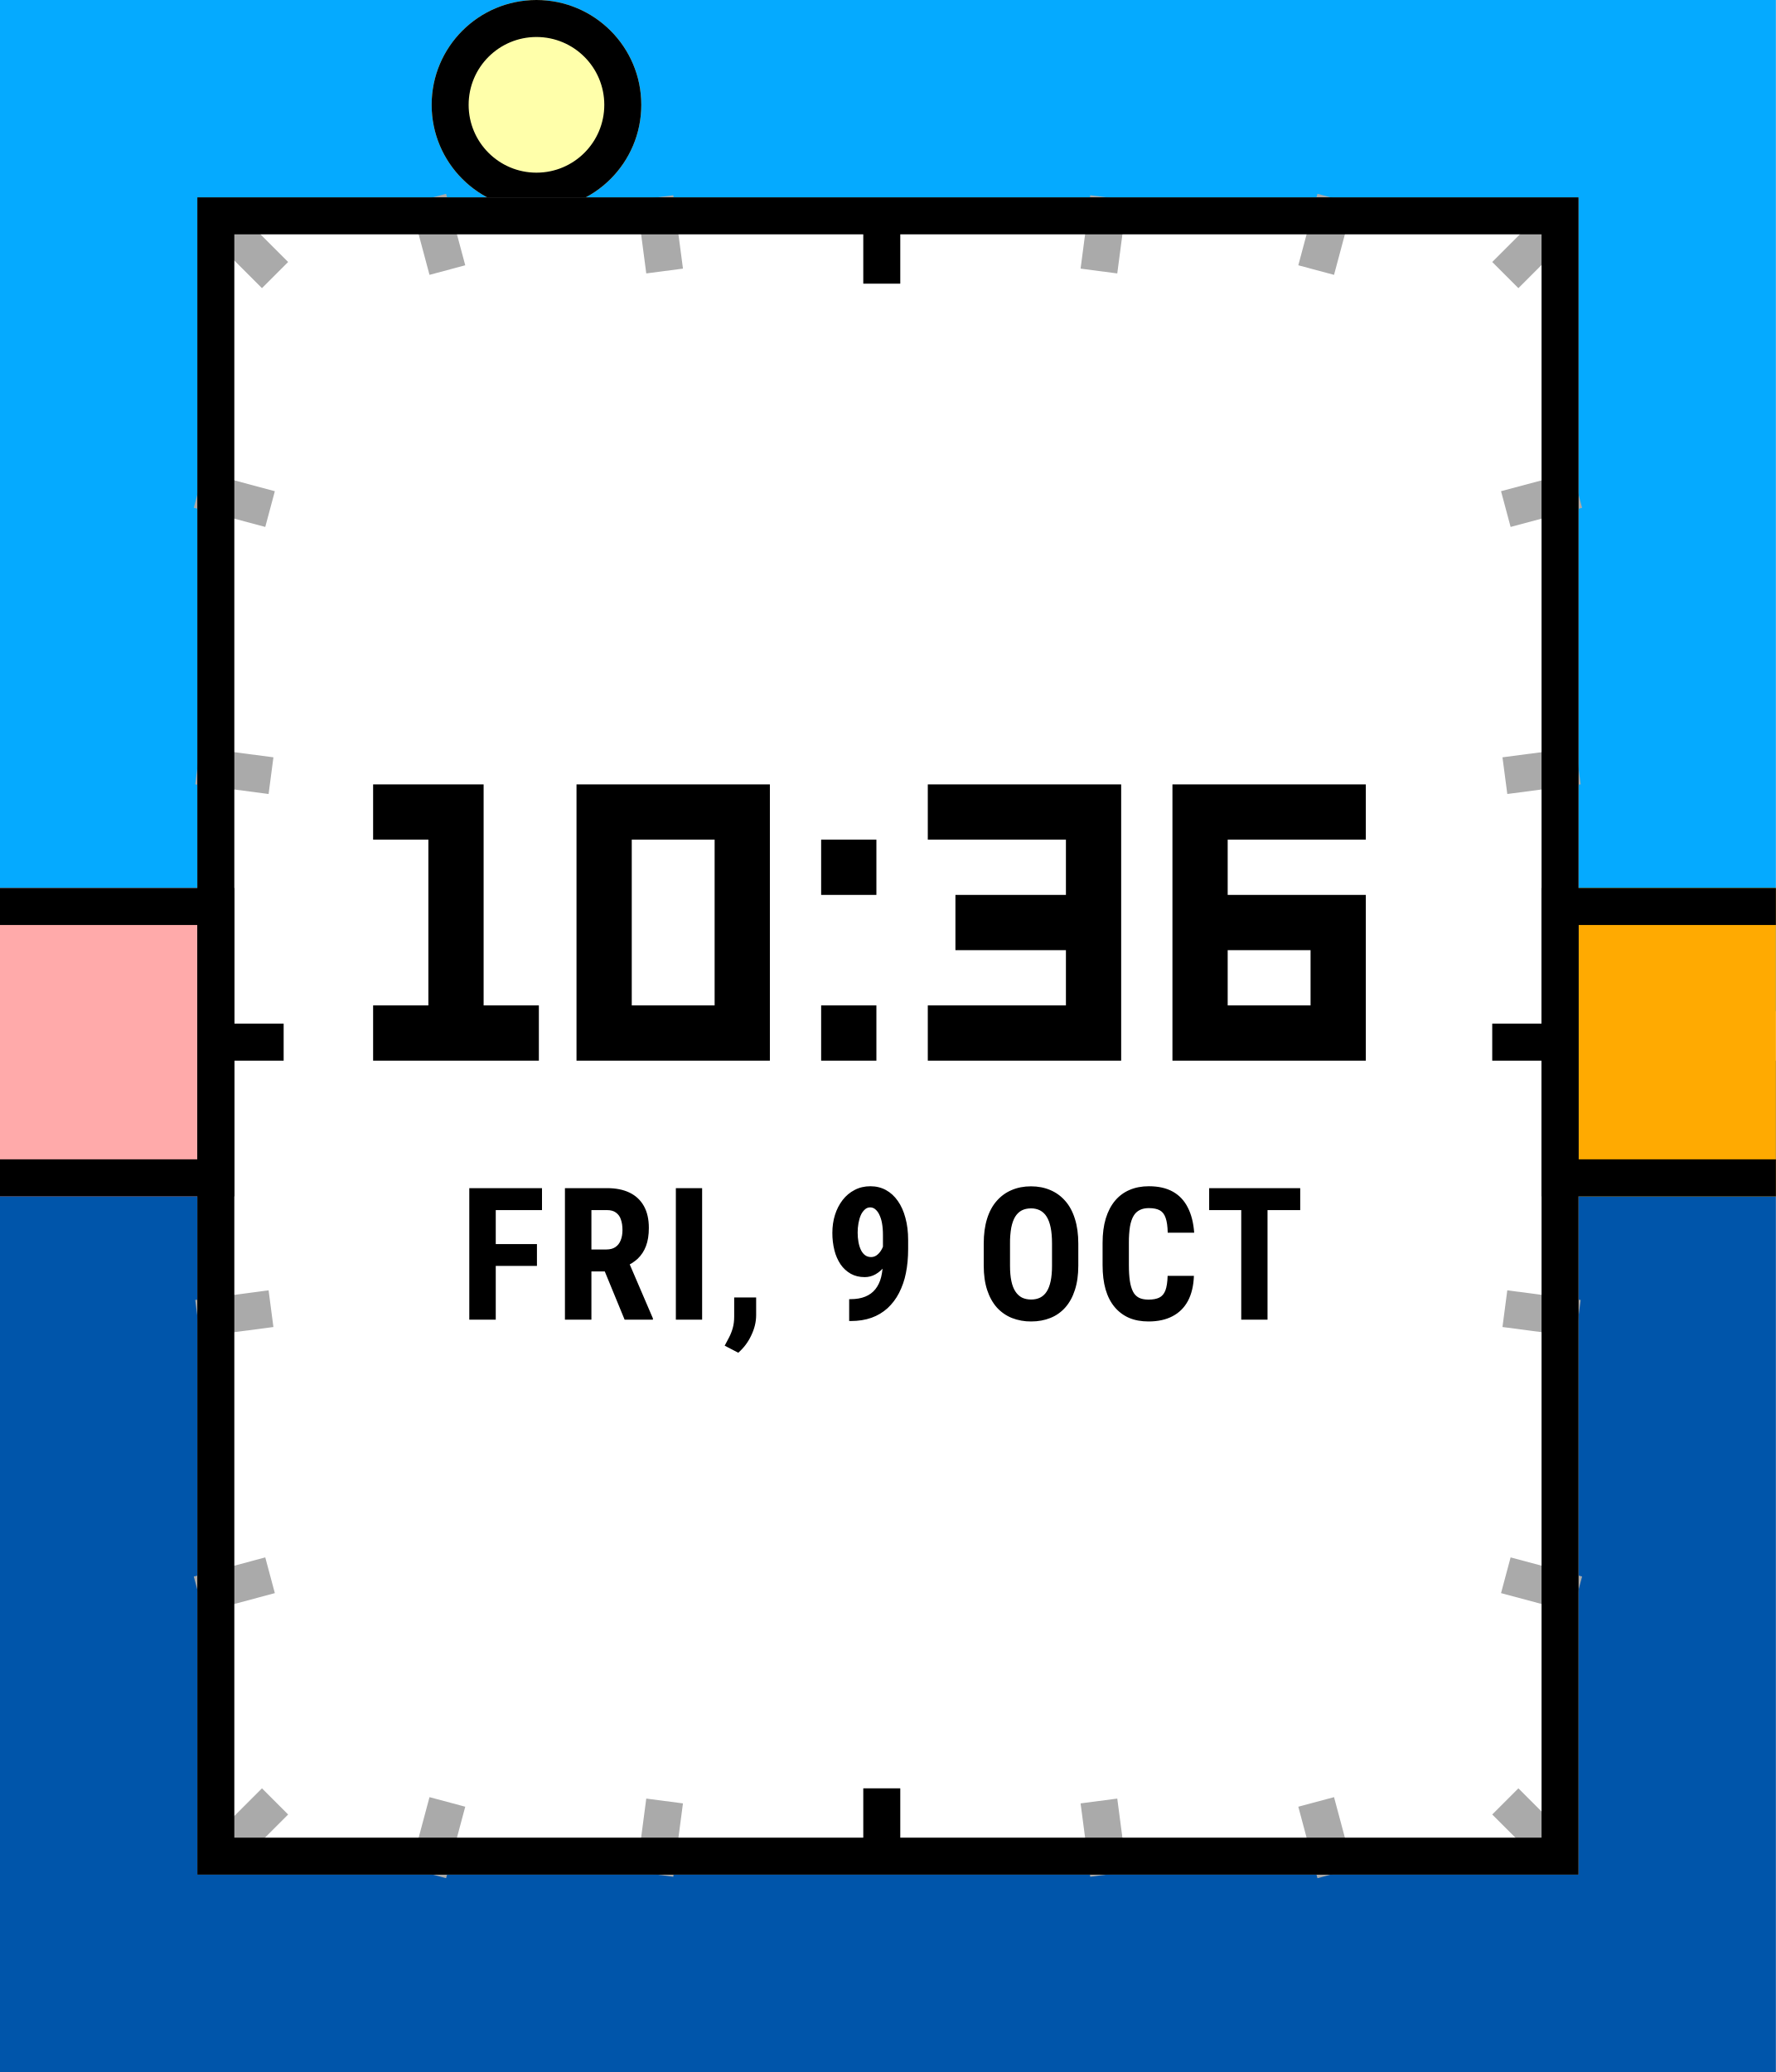
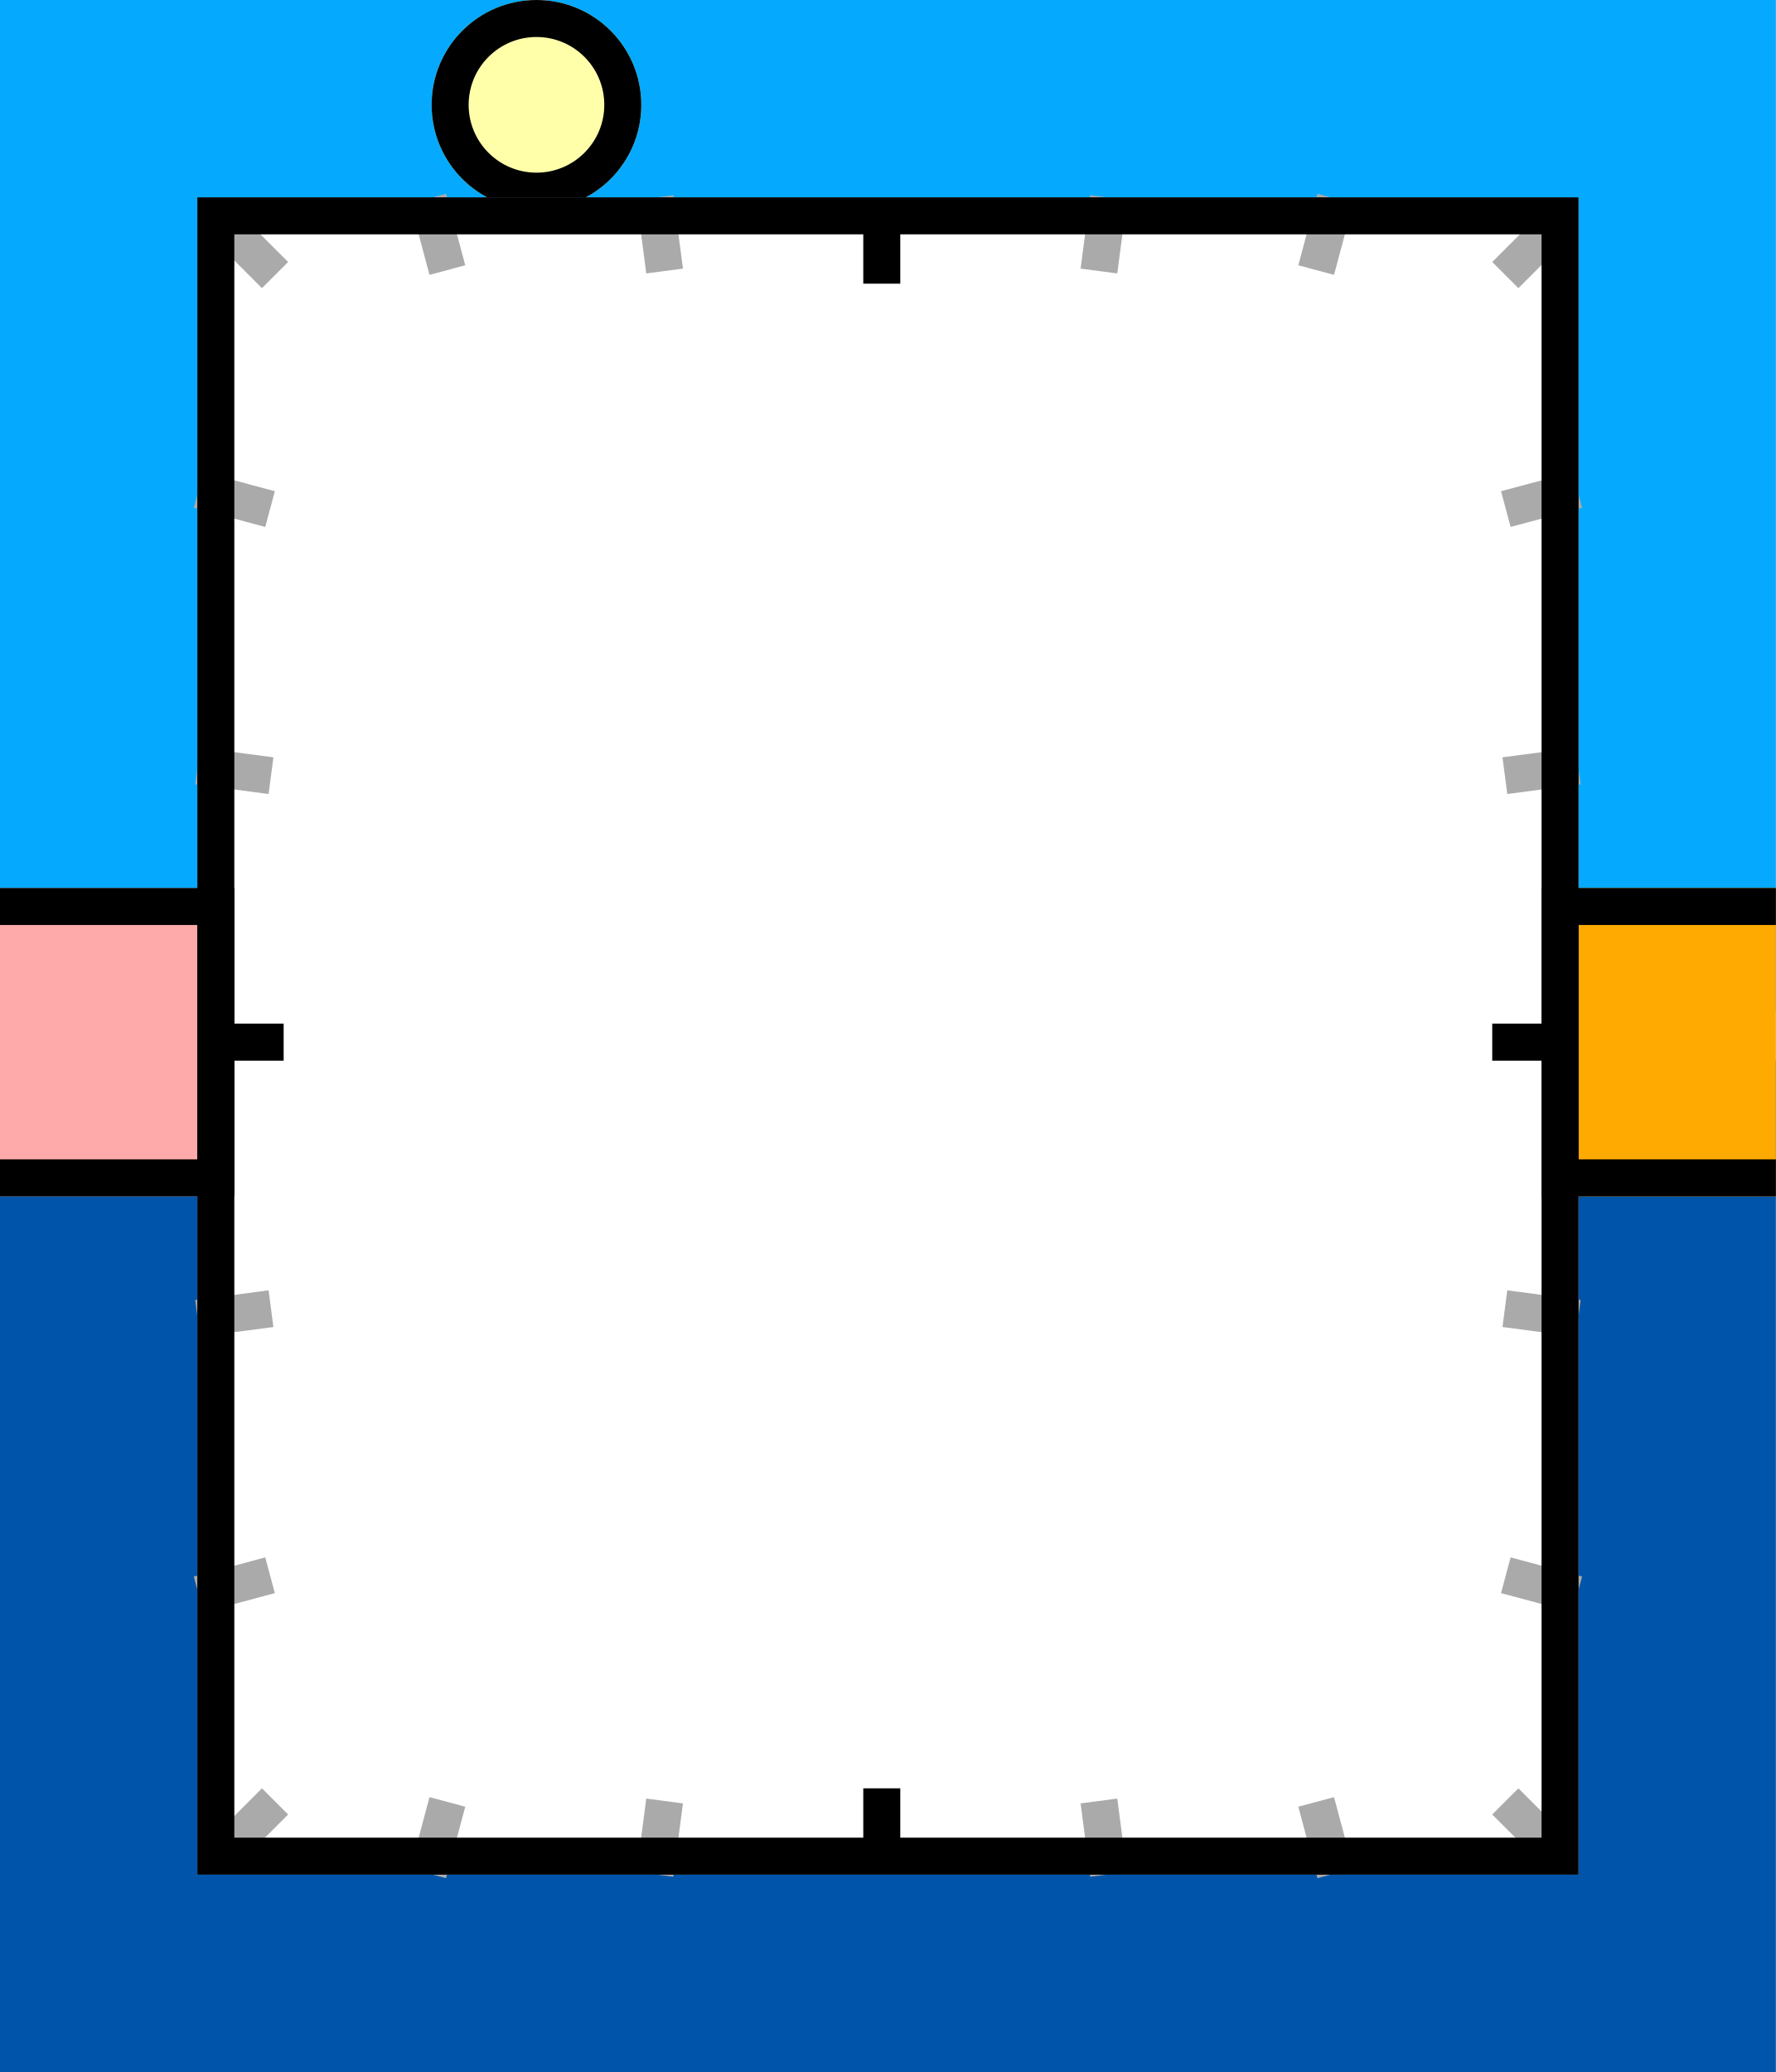
<svg xmlns="http://www.w3.org/2000/svg" width="144" height="168" fill="none">
  <path id="SETTING_RING_NIGHT_COLOR" fill="#05A" d="M0 86h144v82H0z" />
  <path id="SETTING_RING_DAY_COLOR" fill="#05AAFF" d="M0 0h144v82H0z" />
  <path id="SETTING_SUN_FILL_COLOR" fill="#FFA" d="M52 8.5a8.5 8.5 0 1 1-17 0 8.5 8.5 0 0 1 17 0Z" />
  <path id="SETTING_SUN_STROKE_COLOR" fill="#000" fill-rule="evenodd" d="M43.5 14a5.5 5.5 0 1 0 0-11 5.5 5.5 0 0 0 0 11Zm0 3a8.5 8.5 0 1 0 0-17 8.5 8.5 0 0 0 0 17Z" clip-rule="evenodd" />
  <path id="SETTING_RING_SUNRISE_COLOR" fill="#FAA" d="M19 72v25H0V72h19Z" />
  <path id="SETTING_RING_SUNSET_COLOR" fill="#FFAA01" d="M144 72v25h-19V72h19Z" />
  <path id="SETTING_BG_COLOR" fill="#fff" d="M16 16h112v136H16z" />
  <path id="SETTING_PIP_COLOR_SECONDARY" fill="#AAA" d="M17 19.121 19.12 17l4.243 4.243-2.122 2.12L17 19.122ZM125.243 17l2.121 2.121-4.243 4.243L121 21.243 125.243 17ZM17 149.243l2.121 2.121 4.243-4.243L21.242 145 17 149.243ZM125.243 151.364l2.121-2.121-4.243-4.243-2.121 2.121 4.243 4.243ZM15.83 105.404l5.949-.783.391 2.975-5.948.783-.392-2.975ZM16.49 38.275l5.796 1.553-.777 2.897-5.795-1.553.777-2.897ZM33.275 151.51l1.552-5.796 2.898.776-1.553 5.796-2.897-.776ZM34.827 22.286l-1.552-5.796 2.897-.776 1.553 5.795-2.898.777ZM90.595 145.83l.784 5.949-2.975.391-.783-5.949 2.974-.391ZM87.621 21.779l.783-5.95 2.975.392-.784 5.95-2.974-.392ZM51.62 151.778l.784-5.948 2.974.391-.783 5.949-2.974-.392ZM54.595 15.83l.784 5.949-2.975.391-.783-5.949 2.974-.391ZM106.827 152.286l-1.552-5.796 2.897-.776 1.553 5.795-2.898.777ZM105.275 21.51l1.552-5.796 2.898.776-1.553 5.796-2.897-.777ZM122.221 104.621l5.949.783-.391 2.975-5.949-.783.391-2.975ZM121.714 39.827l5.795-1.552.777 2.897-5.796 1.553-.776-2.898ZM15.714 127.827l5.795-1.552.777 2.897-5.796 1.553-.776-2.898ZM16.221 60.621l5.95.783-.392 2.975-5.95-.783.392-2.975ZM122.49 126.275l5.796 1.552-.777 2.898-5.795-1.553.776-2.897ZM121.83 61.404l5.949-.783.391 2.975-5.948.783-.392-2.975Z" />
  <path id="SETTING_PIP_COLOR_PRIMARY" fill="#000" d="M17 83h6v3h-6v-3ZM70 23v-5h3v5h-3ZM70 151v-6h3v6h-3ZM121 83h6v3h-6v-3Z" />
  <g id="SETTING_RING_STROKE_COLOR" fill="#000" fill-rule="evenodd" clip-rule="evenodd">
    <path d="M125 19H19v130h106V19ZM16 16v136h112V16H16Z" />
    <path d="M0 97h19V72H0v3h16v19H0v3ZM144 72h-19v25h19v-3h-16V75h16v-3Z" />
  </g>
-   <path id="SETTING_SUBTEXT_PRIMARY_COLOR" fill="#000" d="M102.779 96.336V107h-2.131V96.336h2.131Zm2.651 0v1.78h-7.383v-1.78h7.383ZM94.679 103.448h2.131c-.029.801-.19 1.477-.483 2.029-.293.546-.71.961-1.253 1.245-.537.283-1.186.424-1.948.424-.59 0-1.116-.097-1.575-.292a3.164 3.164 0 0 1-1.171-.879c-.323-.386-.567-.862-.733-1.429-.161-.571-.242-1.228-.242-1.97v-1.809c0-.742.086-1.399.257-1.97.176-.571.425-1.05.747-1.436.327-.39.72-.683 1.18-.879.463-.2.985-.3 1.567-.3.776 0 1.425.147 1.948.44.522.293.925.72 1.208 1.281.288.557.462 1.238.52 2.044h-2.146c-.01-.508-.066-.906-.168-1.194-.098-.293-.254-.498-.469-.615-.215-.122-.513-.183-.894-.183-.283 0-.527.05-.732.153a1.18 1.18 0 0 0-.505.477c-.132.22-.23.507-.293.864a8.202 8.202 0 0 0-.088 1.303v1.824c0 .503.027.933.08 1.289.054.352.14.64.257.864a1.1 1.1 0 0 0 .476.491c.205.103.464.154.776.154.361 0 .652-.054.872-.161.224-.108.39-.3.498-.579.107-.278.168-.674.183-1.186ZM87.436 100.84v1.78c0 .752-.093 1.411-.279 1.978-.18.561-.439 1.032-.776 1.413a3.17 3.17 0 0 1-1.208.85c-.47.19-.99.285-1.56.285a4.173 4.173 0 0 1-1.568-.285 3.312 3.312 0 0 1-1.216-.85c-.336-.381-.598-.852-.783-1.413-.186-.567-.279-1.226-.279-1.978v-1.78c0-.771.09-1.445.271-2.021.181-.581.442-1.065.784-1.45.342-.391.747-.684 1.216-.88.469-.2.989-.3 1.56-.3.571 0 1.091.1 1.56.3.469.196.874.489 1.216.88.342.385.603.869.784 1.45.185.576.278 1.25.278 2.021Zm-2.132 1.78v-1.794c0-.508-.036-.94-.11-1.297-.073-.361-.183-.656-.329-.886a1.386 1.386 0 0 0-.535-.505 1.587 1.587 0 0 0-.732-.161c-.278 0-.525.053-.74.16-.21.108-.388.277-.535.506-.141.23-.248.525-.322.886a7.003 7.003 0 0 0-.102 1.297v1.794c0 .488.036.906.11 1.253.073.346.183.629.33.849.146.22.324.383.534.491.215.102.461.154.74.154.273 0 .515-.052.725-.154.215-.108.393-.271.534-.491.142-.22.25-.503.323-.849.073-.347.11-.765.11-1.253ZM68.856 105.337h.102c.469 0 .87-.068 1.201-.205.337-.136.61-.337.82-.6.215-.269.372-.596.47-.982a5.54 5.54 0 0 0 .146-1.34v-2.058c0-.381-.027-.71-.08-.989a2.531 2.531 0 0 0-.228-.703 1.221 1.221 0 0 0-.33-.425.64.64 0 0 0-.395-.139.628.628 0 0 0-.44.176 1.35 1.35 0 0 0-.322.454c-.083.19-.146.408-.19.652a4.29 4.29 0 0 0-.066.761c0 .269.022.525.066.769.044.24.11.452.198.638.087.18.2.322.336.425.137.102.3.153.491.153.156 0 .3-.044.432-.132.132-.092.247-.212.345-.358.102-.152.18-.318.234-.498.059-.186.09-.374.095-.564l.667.417c0 .332-.061.662-.183.989-.118.327-.281.625-.491.893-.21.269-.454.484-.733.645a1.759 1.759 0 0 1-.886.234c-.425 0-.8-.09-1.128-.271a2.507 2.507 0 0 1-.827-.761 3.598 3.598 0 0 1-.498-1.136 5.664 5.664 0 0 1-.169-1.42c0-.518.071-1.004.213-1.458a3.88 3.88 0 0 1 .622-1.209c.269-.346.593-.617.974-.813.381-.2.806-.3 1.275-.3.463 0 .883.103 1.26.308.375.205.698.5.966.886.269.38.474.84.615 1.377.147.532.22 1.128.22 1.787v.732c0 .704-.06 1.355-.183 1.956a6.13 6.13 0 0 1-.557 1.611 4.44 4.44 0 0 1-.93 1.231 3.877 3.877 0 0 1-1.303.776c-.494.176-1.053.264-1.678.264h-.131v-1.773ZM61.313 105.198v1.436c0 .556-.137 1.113-.41 1.67a4.179 4.179 0 0 1-1.04 1.377l-1.1-.572c.123-.224.243-.451.36-.681a3.94 3.94 0 0 0 .293-.747c.078-.273.117-.586.117-.937v-1.546h1.78ZM56.933 96.336V107h-2.13V96.336h2.13ZM45.809 96.336h3.42c.713 0 1.32.122 1.824.366.503.244.888.606 1.157 1.084.268.479.403 1.07.403 1.773 0 .576-.078 1.069-.235 1.479a2.735 2.735 0 0 1-.666 1.018 3.297 3.297 0 0 1-1.033.645l-.652.388h-2.776l-.007-1.78h1.926c.293 0 .535-.063.725-.19.196-.132.34-.315.432-.55.098-.239.147-.517.147-.835 0-.337-.044-.625-.132-.864a1.064 1.064 0 0 0-.403-.556c-.18-.132-.417-.198-.71-.198h-1.274V107h-2.146V96.336ZM50.648 107l-1.955-4.753 2.249-.008 2 4.658V107H50.65ZM40.199 96.336V107h-2.146V96.336h2.146Zm3.34 4.534v1.772h-3.882v-1.772h3.882Zm.41-4.534v1.78h-4.292v-1.78h4.292Z" />
-   <path id="SETTING_TIME_COLOR" fill="#000" d="M95.069 86V63.6h15.68v4.48h-11.2v4.48h11.2V86h-15.68Zm4.48-8.96v4.48h6.72v-4.48h-6.72ZM90.912 63.6V86h-15.68v-4.48h11.2v-4.48h-8.96v-4.48h8.96v-4.48h-11.2V63.6h15.68ZM66.584 86v-4.48h4.48V86h-4.48Zm0-13.44v-4.48h4.48v4.48h-4.48ZM46.747 86V63.6h15.68V86h-15.68Zm4.48-17.92v13.44h6.72V68.08h-6.72ZM30.255 68.08V63.6h8.96v17.92h4.48V86h-13.44v-4.48h4.48V68.08h-4.48Z" />
</svg>
